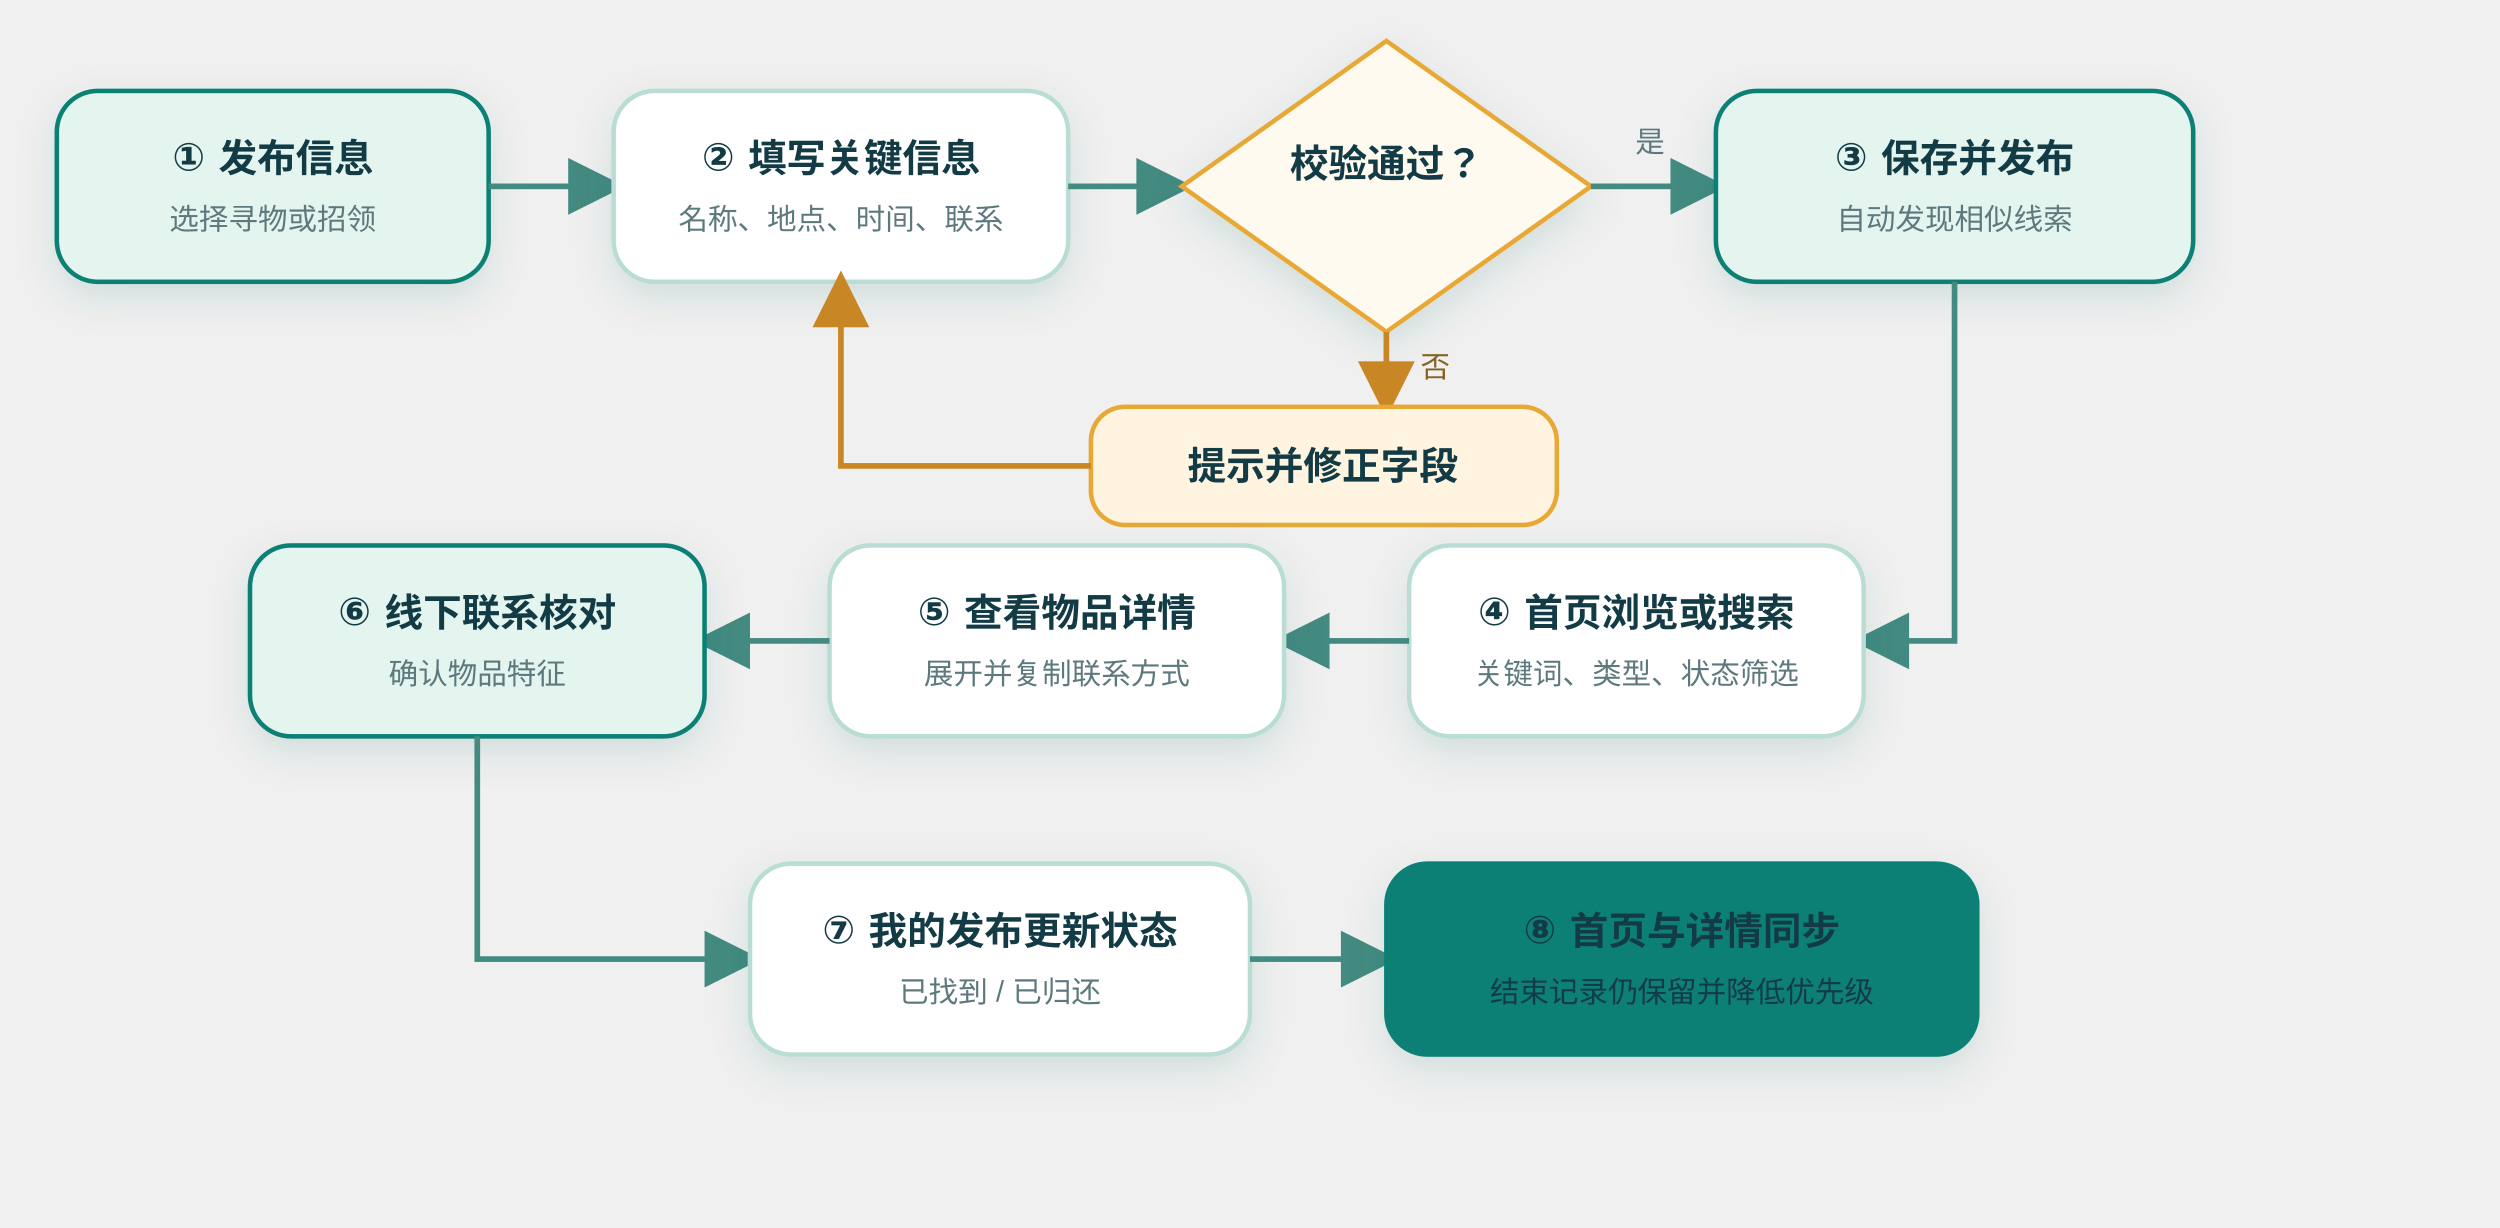
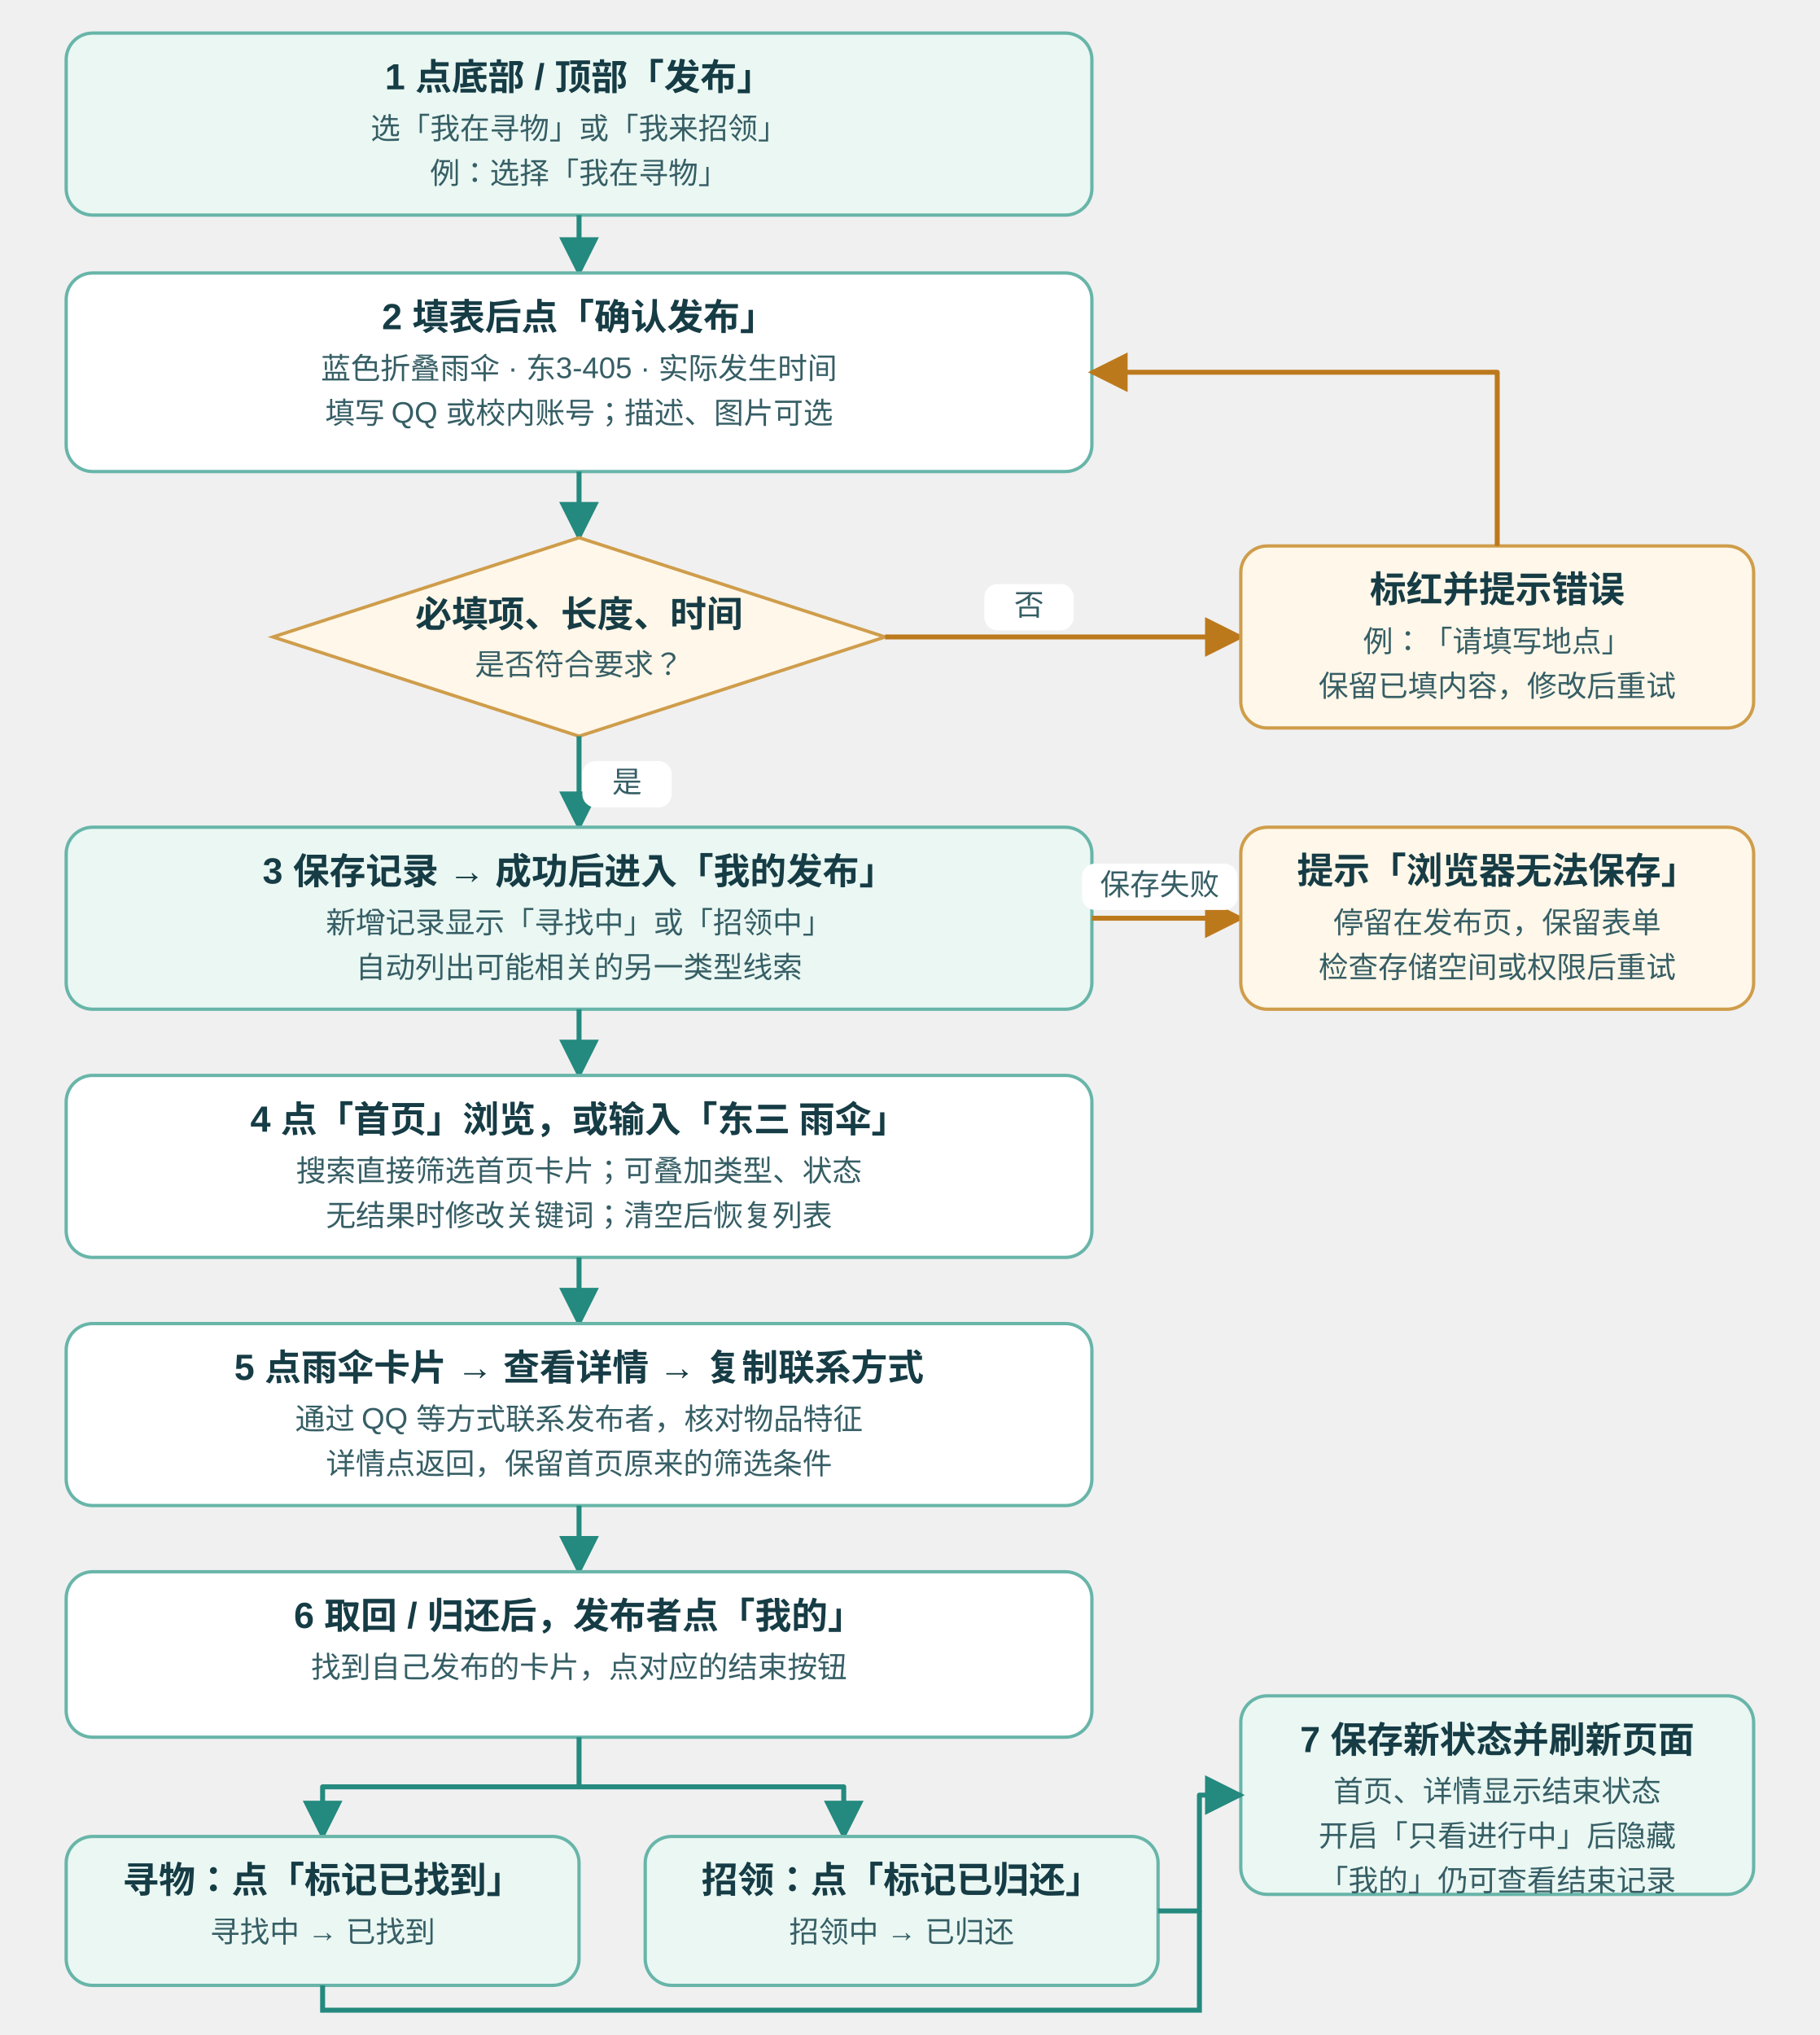
- <svg xmlns="http://www.w3.org/2000/svg" width="1100" height="540" viewBox="0 0 1100 540" role="img" aria-labelledby="title desc">
+ <svg xmlns="http://www.w3.org/2000/svg" width="1100" height="1230" viewBox="0 0 1100 1230" role="img" aria-labelledby="title">
  <defs>
-     <filter id="shadow" x="-20%" y="-20%" width="140%" height="150%">
-       <feDropShadow dx="0" dy="6" stdDeviation="8" flood-color="#0f5d57" flood-opacity=".13" />
-     </filter>
-     <marker id="arrow" markerWidth="10" markerHeight="10" refX="8" refY="5" orient="auto">
-       <path d="M0 0 10 5 0 10Z" fill="#438a81" />
+     <marker id="arrow" viewBox="0 0 10 10" refX="9" refY="5" markerWidth="8" markerHeight="8" orient="auto-start-reverse">
+       <path d="M0 0L10 5L0 10Z" fill="#24897e" />
    </marker>
-     <marker id="warn-arrow" markerWidth="10" markerHeight="10" refX="8" refY="5" orient="auto">
-       <path d="M0 0 10 5 0 10Z" fill="#c88625" />
+     <marker id="error-arrow" viewBox="0 0 10 10" refX="9" refY="5" markerWidth="8" markerHeight="8" orient="auto">
+       <path d="M0 0L10 5L0 10Z" fill="#bc791c" />
    </marker>
-     <style>
-       text { font-family:"Microsoft YaHei","PingFang SC",Arial,sans-serif; fill:#123b46 }
-       .node { fill:#fff; stroke:#b9ddd4; stroke-width:2; filter:url(#shadow) }
-       .main { fill:#e3f5ee; stroke:#0b8075 }
-       .end { fill:#0b8075; stroke:#0b8075 }
-       .decision { fill:#fffaf0; stroke:#e7a836; stroke-width:2; filter:url(#shadow) }
-       .label { font-size:17px; font-weight:700 }
-       .sub { font-size:13px; fill:#5d797e }
-       .flow { fill:none; stroke:#438a81; stroke-width:2.5; marker-end:url(#arrow) }
-       .warn { fill:none; stroke:#c88625; stroke-width:2.5; marker-end:url(#warn-arrow) }
-       .hint { font-size:13px; fill:#866324 }
-     </style>
+     <style>text{font-family:"Microsoft YaHei","PingFang SC",Arial,sans-serif;fill:#163c45}.heading{font-size:22px;font-weight:700}.body{font-size:18px;fill:#365e65}.code{font-size:17px;fill:#315d75}.flow{fill:none;stroke:#24897e;stroke-width:3;stroke-linejoin:round;marker-end:url(#arrow)}.error{fill:none;stroke:#bc791c;stroke-width:3;stroke-linejoin:round;marker-end:url(#error-arrow)}</style>
  </defs>
-   <rect class="node main" x="25" y="40" width="190" height="84" rx="18" />
-   <text x="120" y="75" text-anchor="middle" class="label">① 发布信息</text>
-   <text x="120" y="101" text-anchor="middle" class="sub">选择寻物或招领</text>
-   <path class="flow" d="M215 82H270" />
-   <rect class="node" x="270" y="40" width="200" height="84" rx="18" />
-   <text x="370" y="75" text-anchor="middle" class="label">② 填写关键信息</text>
-   <text x="370" y="101" text-anchor="middle" class="sub">名称、地点、时间、联系</text>
-   <path class="flow" d="M470 82H520" />
-   <path class="decision" d="M610 18 700 82 610 146 520 82Z" />
-   <text x="610" y="78" text-anchor="middle" class="label">校验通过？</text>
-   <path class="flow" d="M700 82H755" />
-   <text x="726" y="67" text-anchor="middle" class="sub">是</text>
-   <rect class="node main" x="755" y="40" width="210" height="84" rx="18" />
-   <text x="860" y="75" text-anchor="middle" class="label">③ 保存并发布</text>
-   <text x="860" y="101" text-anchor="middle" class="sub">自动发现相似线索</text>
-   <path class="warn" d="M610 146V179" />
-   <text x="625" y="166" class="hint">否</text>
-   <rect x="480" y="179" width="205" height="52" rx="15" fill="#fff4df" stroke="#e7a836" stroke-width="2" />
-   <text x="582" y="211" text-anchor="middle" class="label" fill="#8b611b">提示并修正字段</text>
-   <path class="warn" d="M480 205H370V124" />
-   <path class="flow" d="M860 124V282H820" />
-   <rect class="node" x="620" y="240" width="200" height="84" rx="18" />
-   <text x="720" y="275" text-anchor="middle" class="label">④ 首页浏览或搜索</text>
-   <text x="720" y="301" text-anchor="middle" class="sub">关键词、类型、状态筛选</text>
-   <path class="flow" d="M620 282H565" />
-   <rect class="node" x="365" y="240" width="200" height="84" rx="18" />
-   <text x="465" y="275" text-anchor="middle" class="label">⑤ 查看物品详情</text>
-   <text x="465" y="301" text-anchor="middle" class="sub">展开并复制联系方式</text>
-   <path class="flow" d="M365 282H310" />
-   <rect class="node main" x="110" y="240" width="200" height="84" rx="18" />
-   <text x="210" y="275" text-anchor="middle" class="label">⑥ 线下联系核对</text>
-   <text x="210" y="301" text-anchor="middle" class="sub">确认物品特征</text>
-   <path class="flow" d="M210 324V422H330" />
-   <rect class="node" x="330" y="380" width="220" height="84" rx="18" />
-   <text x="440" y="415" text-anchor="middle" class="label">⑦ 我的发布更新状态</text>
-   <text x="440" y="441" text-anchor="middle" class="sub">已找到 / 已归还</text>
-   <path class="flow" d="M550 422H610" />
-   <rect class="node end" x="610" y="380" width="260" height="84" rx="18" />
-   <text x="740" y="415" text-anchor="middle" class="label" fill="#fff">⑧ 首页与详情同步</text>
-   <text x="740" y="441" text-anchor="middle" font-size="13" fill="#d9f4eb">结束记录仍保留并降低优先级</text>
+   <rect x="40" y="20" width="620" height="110" rx="16" fill="#eaf7f2" stroke="#68b5a9" stroke-width="2" />
+   <text x="350.0" y="54" class="heading" text-anchor="middle">1  点底部 / 顶部「发布」</text>
+   <text x="350.0" y="84" class="body" text-anchor="middle">选「我在寻物」或「我来招领」</text>
+   <text x="350.0" y="111" class="body" text-anchor="middle">例：选择「我在寻物」</text>
+   <path class="flow" d="M350 130V165" />
+   <rect x="40" y="165" width="620" height="120" rx="16" fill="#ffffff" stroke="#68b5a9" stroke-width="2" />
+   <text x="350.0" y="199" class="heading" text-anchor="middle">2  填表后点「确认发布」</text>
+   <text x="350.0" y="229" class="body" text-anchor="middle">蓝色折叠雨伞 · 东3-405 · 实际发生时间</text>
+   <text x="350.0" y="256" class="body" text-anchor="middle">填写 QQ 或校内账号；描述、图片可选</text>
+   <path class="flow" d="M350 285V325" />
+   <path d="M350 325L535 385L350 445L165 385Z" fill="#fff7e9" stroke="#cf9d4b" stroke-width="2" />
+   <text x="350" y="379" class="heading" text-anchor="middle">必填项、长度、时间</text>
+   <text x="350" y="408" class="body" text-anchor="middle">是否符合要求？</text>
+   <path class="error" d="M535 385H750" />
+   <rect x="595.0" y="353" width="54" height="28" rx="8" fill="#fff" />
+   <text x="622" y="372" class="body" text-anchor="middle">否</text>
+   <rect x="750" y="330" width="310" height="110" rx="16" fill="#fff7e9" stroke="#cf9d4b" stroke-width="2" />
+   <text x="905.0" y="364" class="heading" text-anchor="middle">标红并提示错误</text>
+   <text x="905.0" y="394" class="body" text-anchor="middle">例：「请填写地点」</text>
+   <text x="905.0" y="421" class="body" text-anchor="middle">保留已填内容，修改后重试</text>
+   <path class="error" d="M905 330V225H660" />
+   <path class="flow" d="M350 445V500" />
+   <rect x="352.0" y="460" width="54" height="28" rx="8" fill="#fff" />
+   <text x="379" y="479" class="body" text-anchor="middle">是</text>
+   <rect x="40" y="500" width="620" height="110" rx="16" fill="#eaf7f2" stroke="#68b5a9" stroke-width="2" />
+   <text x="350.0" y="534" class="heading" text-anchor="middle">3  保存记录 → 成功后进入「我的发布」</text>
+   <text x="350.0" y="564" class="body" text-anchor="middle">新增记录显示「寻找中」或「招领中」</text>
+   <text x="350.0" y="591" class="body" text-anchor="middle">自动列出可能相关的另一类型线索</text>
+   <path class="error" d="M660 555H750" />
+   <rect x="654.0" y="522" width="94" height="28" rx="8" fill="#fff" />
+   <text x="701" y="541" class="body" text-anchor="middle">保存失败</text>
+   <rect x="750" y="500" width="310" height="110" rx="16" fill="#fff7e9" stroke="#cf9d4b" stroke-width="2" />
+   <text x="905.0" y="534" class="heading" text-anchor="middle">提示「浏览器无法保存」</text>
+   <text x="905.0" y="564" class="body" text-anchor="middle">停留在发布页，保留表单</text>
+   <text x="905.0" y="591" class="body" text-anchor="middle">检查存储空间或权限后重试</text>
+   <path class="flow" d="M350 610V650" />
+   <rect x="40" y="650" width="620" height="110" rx="16" fill="#ffffff" stroke="#68b5a9" stroke-width="2" />
+   <text x="350.0" y="684" class="heading" text-anchor="middle">4  点「首页」浏览，或输入「东三 雨伞」</text>
+   <text x="350.0" y="714" class="body" text-anchor="middle">搜索直接筛选首页卡片；可叠加类型、状态</text>
+   <text x="350.0" y="741" class="body" text-anchor="middle">无结果时修改关键词；清空后恢复列表</text>
+   <path class="flow" d="M350 760V800" />
+   <rect x="40" y="800" width="620" height="110" rx="16" fill="#ffffff" stroke="#68b5a9" stroke-width="2" />
+   <text x="350.0" y="834" class="heading" text-anchor="middle">5  点雨伞卡片 → 查看详情 → 复制联系方式</text>
+   <text x="350.0" y="864" class="body" text-anchor="middle">通过 QQ 等方式联系发布者，核对物品特征</text>
+   <text x="350.0" y="891" class="body" text-anchor="middle">详情点返回，保留首页原来的筛选条件</text>
+   <path class="flow" d="M350 910V950" />
+   <rect x="40" y="950" width="620" height="100" rx="16" fill="#ffffff" stroke="#68b5a9" stroke-width="2" />
+   <text x="350.0" y="984" class="heading" text-anchor="middle">6  取回 / 归还后，发布者点「我的」</text>
+   <path class="flow" d="M350 1050V1080H195V1110" />
+   <path class="flow" d="M350 1080H510V1110" />
+   <rect x="40" y="1110" width="310" height="90" rx="16" fill="#eaf7f2" stroke="#68b5a9" stroke-width="2" />
+   <text x="195.0" y="1144" class="heading" text-anchor="middle">寻物：点「标记已找到」</text>
+   <rect x="390" y="1110" width="310" height="90" rx="16" fill="#eaf7f2" stroke="#68b5a9" stroke-width="2" />
+   <text x="545.0" y="1144" class="heading" text-anchor="middle">招领：点「标记已归还」</text>
+   <rect x="750" y="1025" width="310" height="120" rx="16" fill="#eaf7f2" stroke="#68b5a9" stroke-width="2" />
+   <text x="905.0" y="1059" class="heading" text-anchor="middle">7  保存新状态并刷新页面</text>
+   <text x="905.0" y="1089" class="body" text-anchor="middle">首页、详情显示结束状态</text>
+   <text x="905.0" y="1116" class="body" text-anchor="middle">开启「只看进行中」后隐藏</text>
+   <text x="905.0" y="1143" class="body" text-anchor="middle">「我的」仍可查看结束记录</text>
+   <path class="flow" d="M700 1155H725V1085H750" />
+   <path d="M195 1200V1215H725V1155" fill="none" stroke="#24897e" stroke-width="3" />
+   <text x="350" y="1014" class="body" text-anchor="middle">找到自己发布的卡片，点对应的结束按钮</text>
+   <text x="195" y="1174" class="body" text-anchor="middle">寻找中 → 已找到</text>
+   <text x="545" y="1174" class="body" text-anchor="middle">招领中 → 已归还</text>
</svg>
